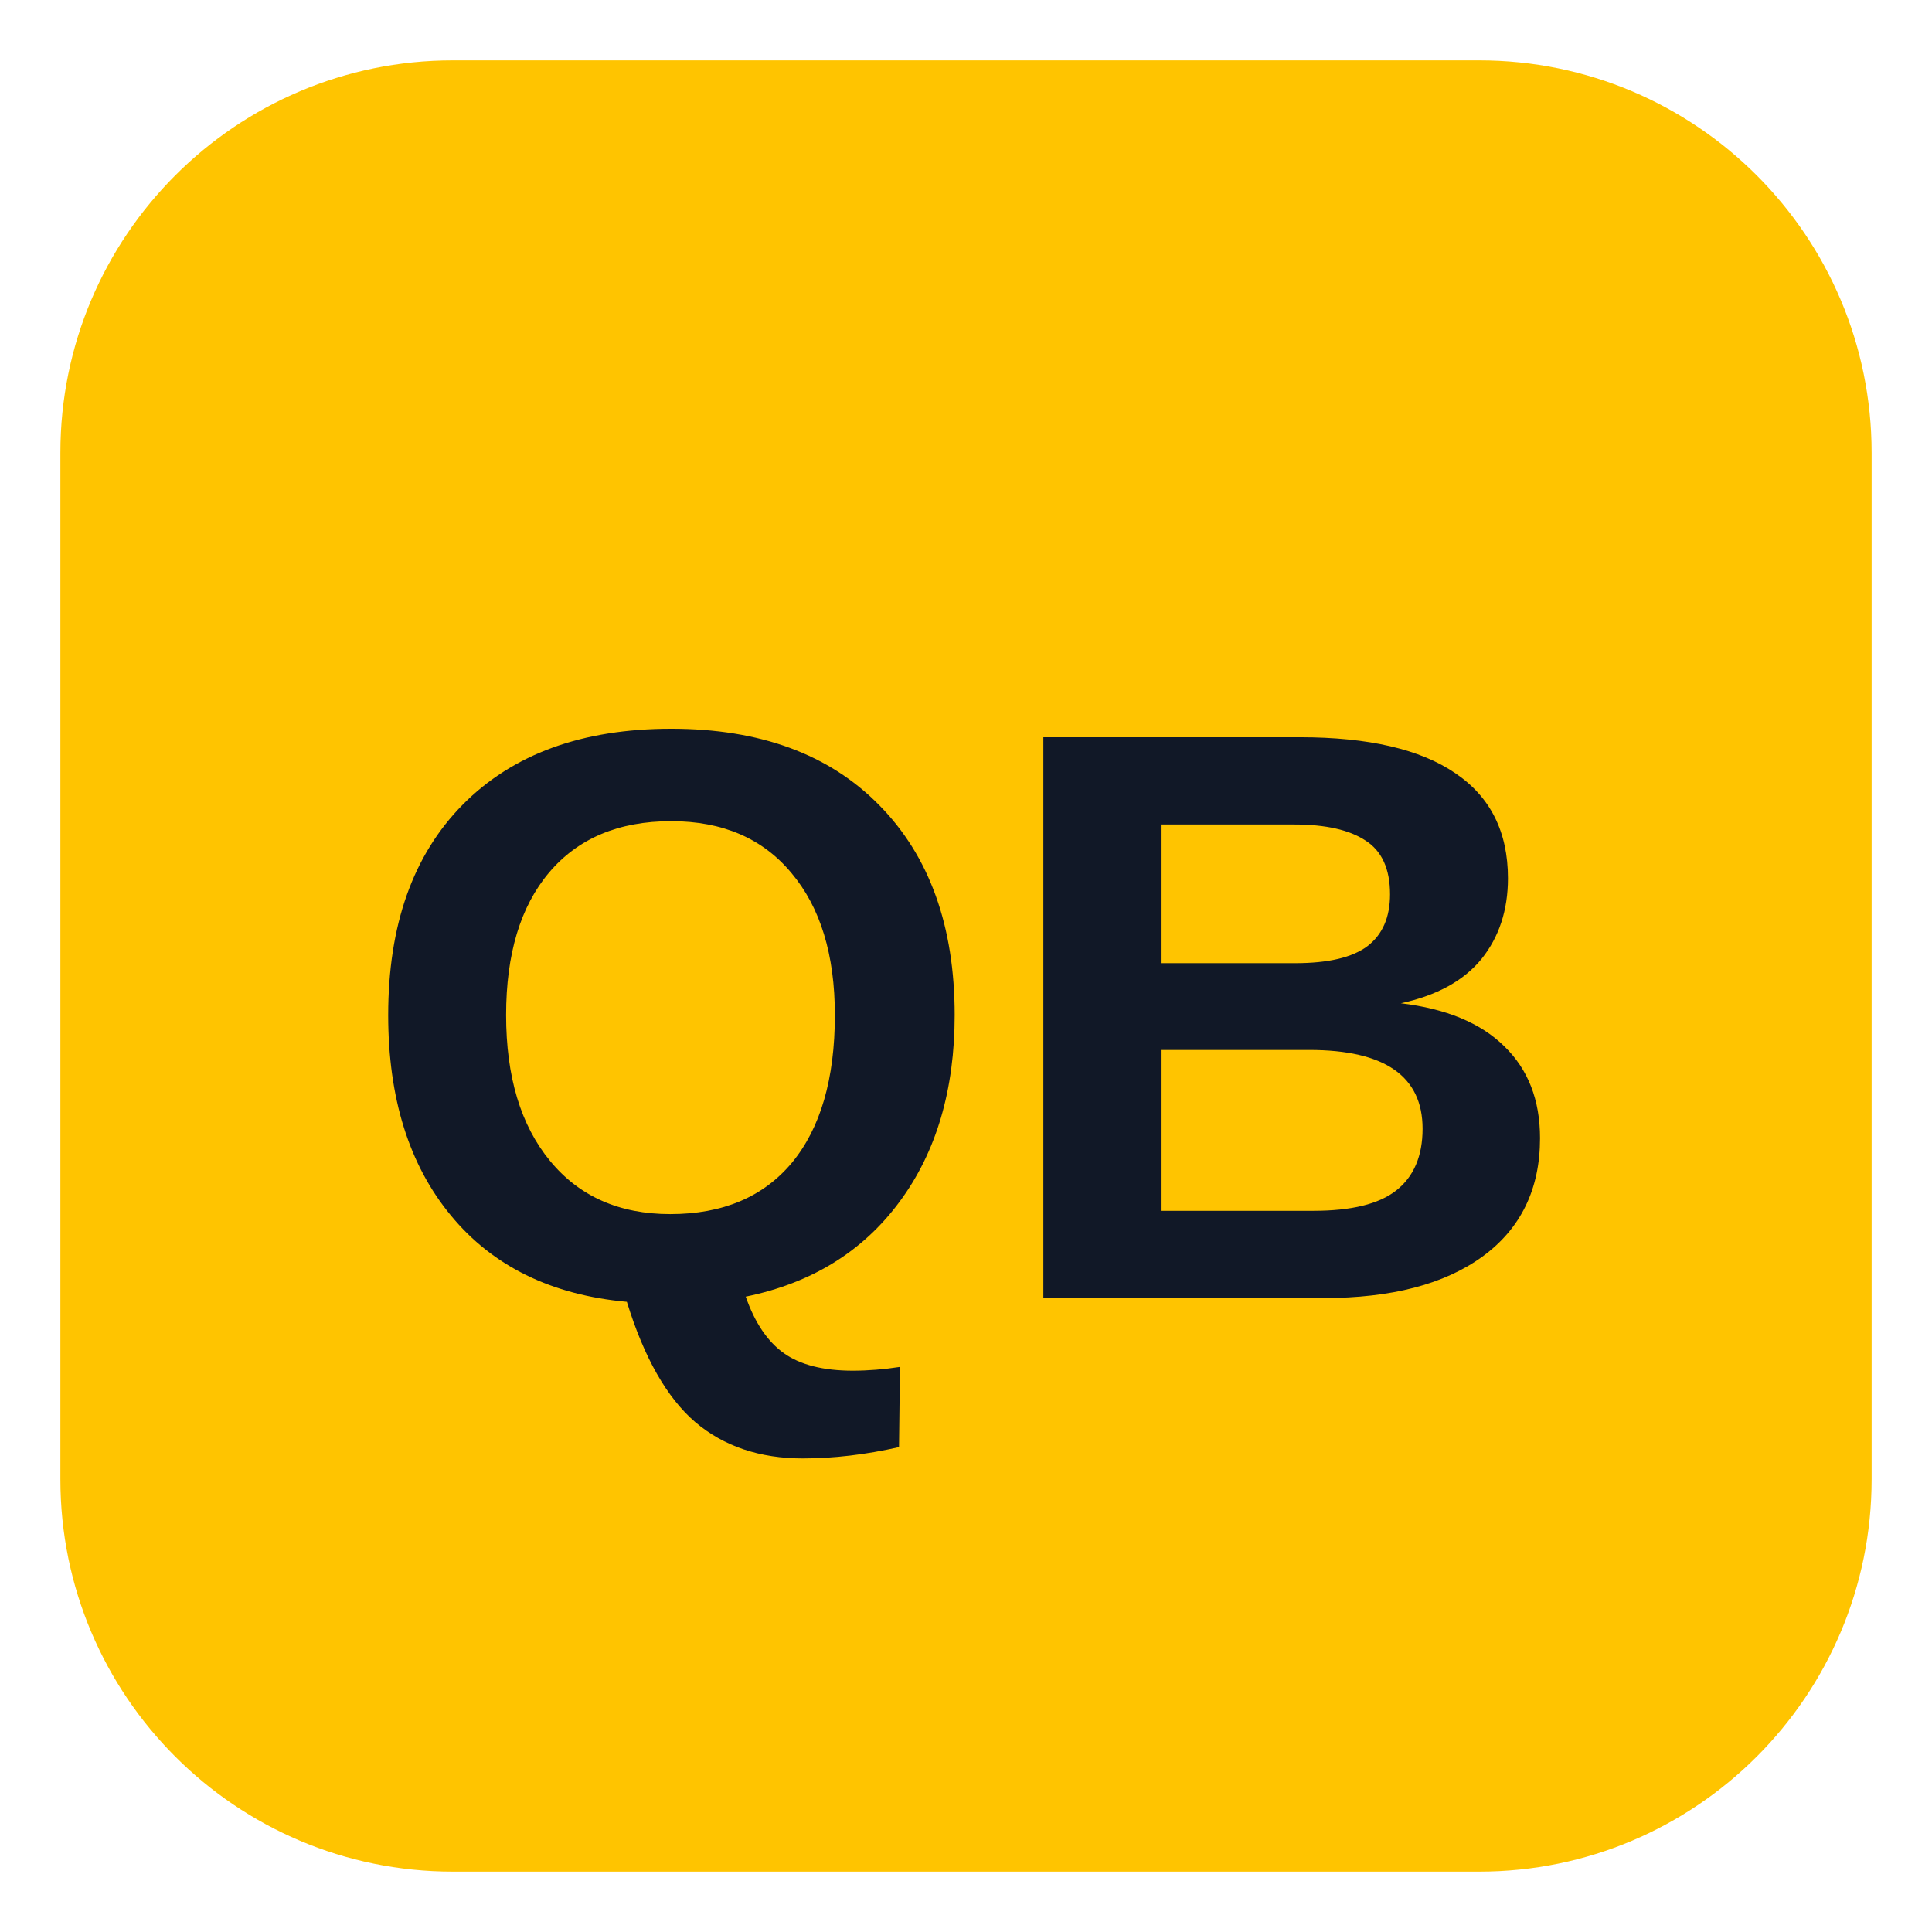
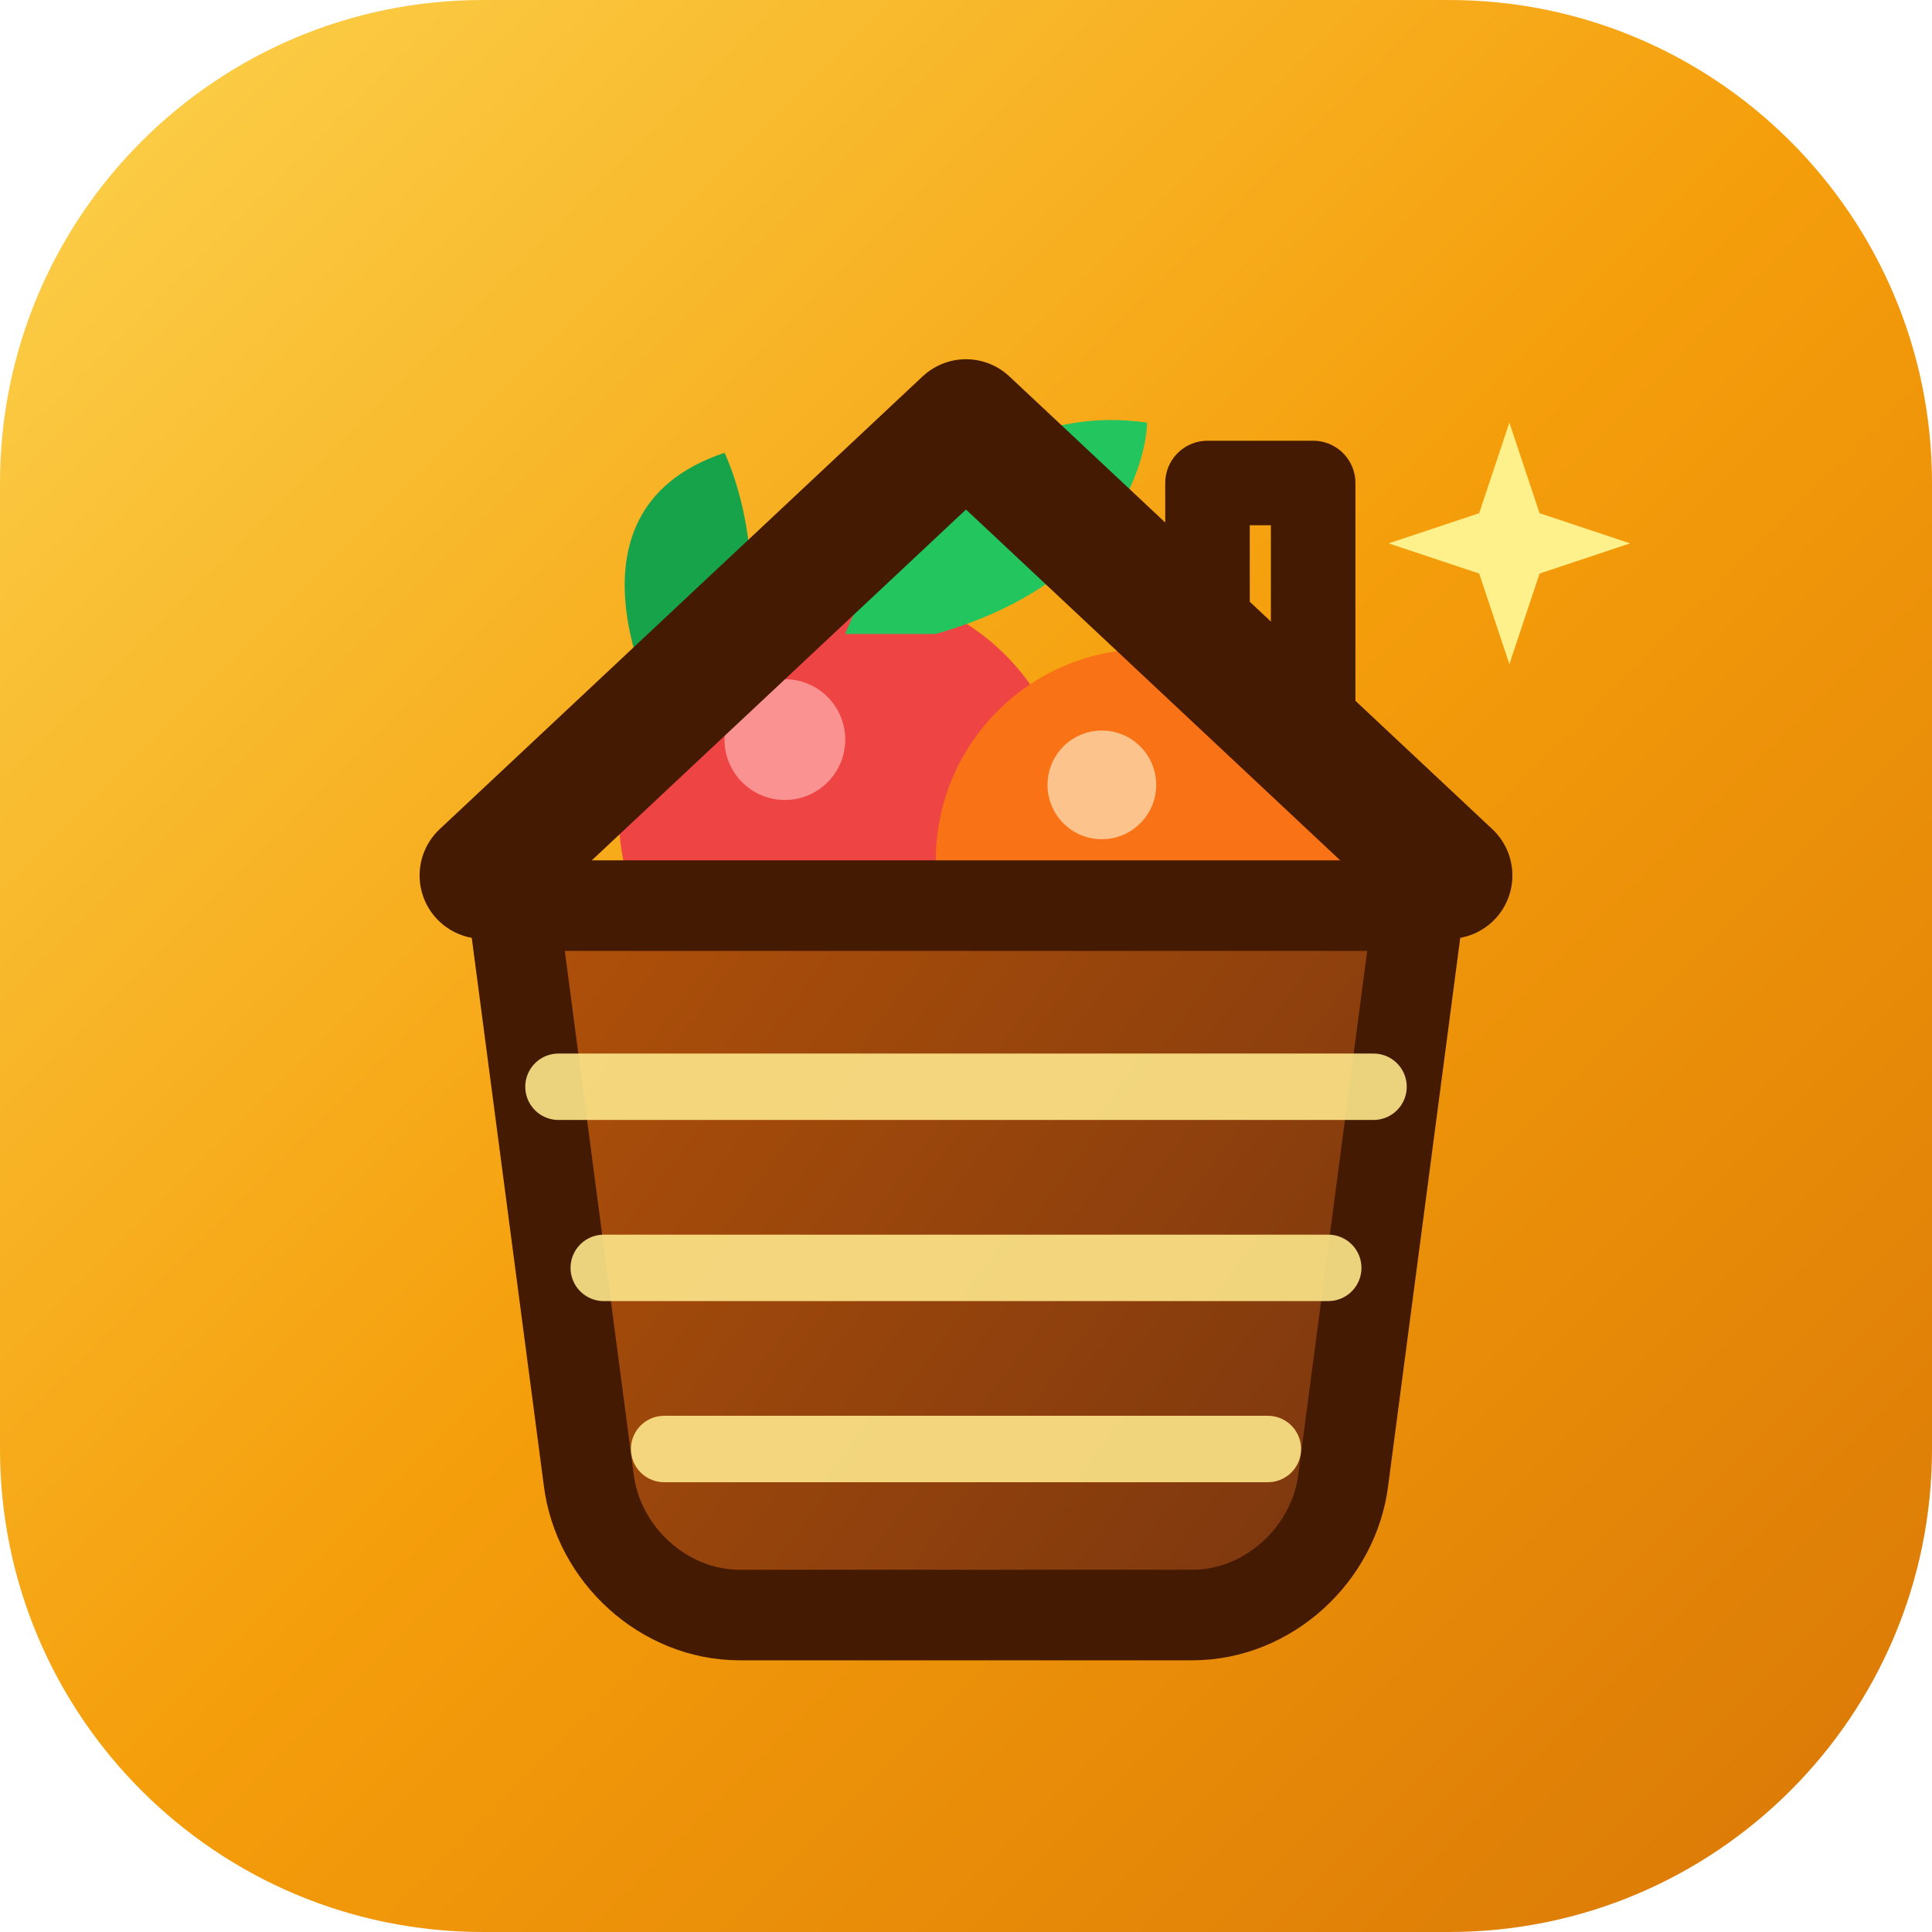
- <svg xmlns="http://www.w3.org/2000/svg" viewBox="0 0 64 64">
-   <rect x="2" y="2" width="60" height="60" rx="13" fill="#ffc400" />
-   <text x="32" y="43" fill="#111827" font-family="Arial, Helvetica, sans-serif" font-size="27" font-weight="700" text-anchor="middle">QB</text>
+ <svg xmlns="http://www.w3.org/2000/svg" viewBox="0 0 64 64" fill="none">
+   <rect width="64" height="64" rx="16" fill="url(#bgGrad)" />
+   <defs>
+     <linearGradient id="bgGrad" x1="0" y1="0" x2="64" y2="64" gradientUnits="userSpaceOnUse">
+       <stop offset="0%" stop-color="#FCD34D" />
+       <stop offset="50%" stop-color="#F59E0B" />
+       <stop offset="100%" stop-color="#D97706" />
+     </linearGradient>
+     <linearGradient id="basketGrad" x1="16" y1="28" x2="48" y2="52" gradientUnits="userSpaceOnUse">
+       <stop offset="0%" stop-color="#B45309" />
+       <stop offset="100%" stop-color="#78350F" />
+     </linearGradient>
+   </defs>
+   <circle cx="28" cy="27" r="7.5" fill="#EF4444" />
+   <circle cx="26" cy="24.5" r="2" fill="#FCA5A5" opacity="0.8" />
+   <circle cx="38" cy="28.5" r="7" fill="#F97316" />
+   <circle cx="36.5" cy="26" r="1.8" fill="#FED7AA" opacity="0.8" />
+   <path d="M28 21C28 21 31 13 38 14C38 14 38 19 31 21Z" fill="#22C55E" />
+   <path d="M22 24C22 24 18 17 24 15C24 15 26 19 24 24Z" fill="#16A34A" />
+   <path d="M16 29L32 14L48 29" stroke="#451A03" stroke-width="4.2" stroke-linecap="round" stroke-linejoin="round" />
+   <path d="M40 20.5V16H43.5V23.5" stroke="#451A03" stroke-width="2.8" stroke-linecap="round" stroke-linejoin="round" />
+   <path d="M17 30H47L44.5 49C44.2 51.5 42 53.5 39.5 53.5H24.5C22 53.5 19.8 51.5 19.5 49L17 30Z" fill="url(#basketGrad)" stroke="#451A03" stroke-width="3" stroke-linejoin="round" />
+   <path d="M18.5 36H45.5" stroke="#FDE68A" stroke-width="2.2" stroke-linecap="round" opacity="0.9" />
+   <path d="M20 42H44" stroke="#FDE68A" stroke-width="2.2" stroke-linecap="round" opacity="0.9" />
+   <path d="M22 48H42" stroke="#FDE68A" stroke-width="2.2" stroke-linecap="round" opacity="0.9" />
+   <path d="M50 14L51 17L54 18L51 19L50 22L49 19L46 18L49 17L50 14Z" fill="#FEF08A" />
</svg>
